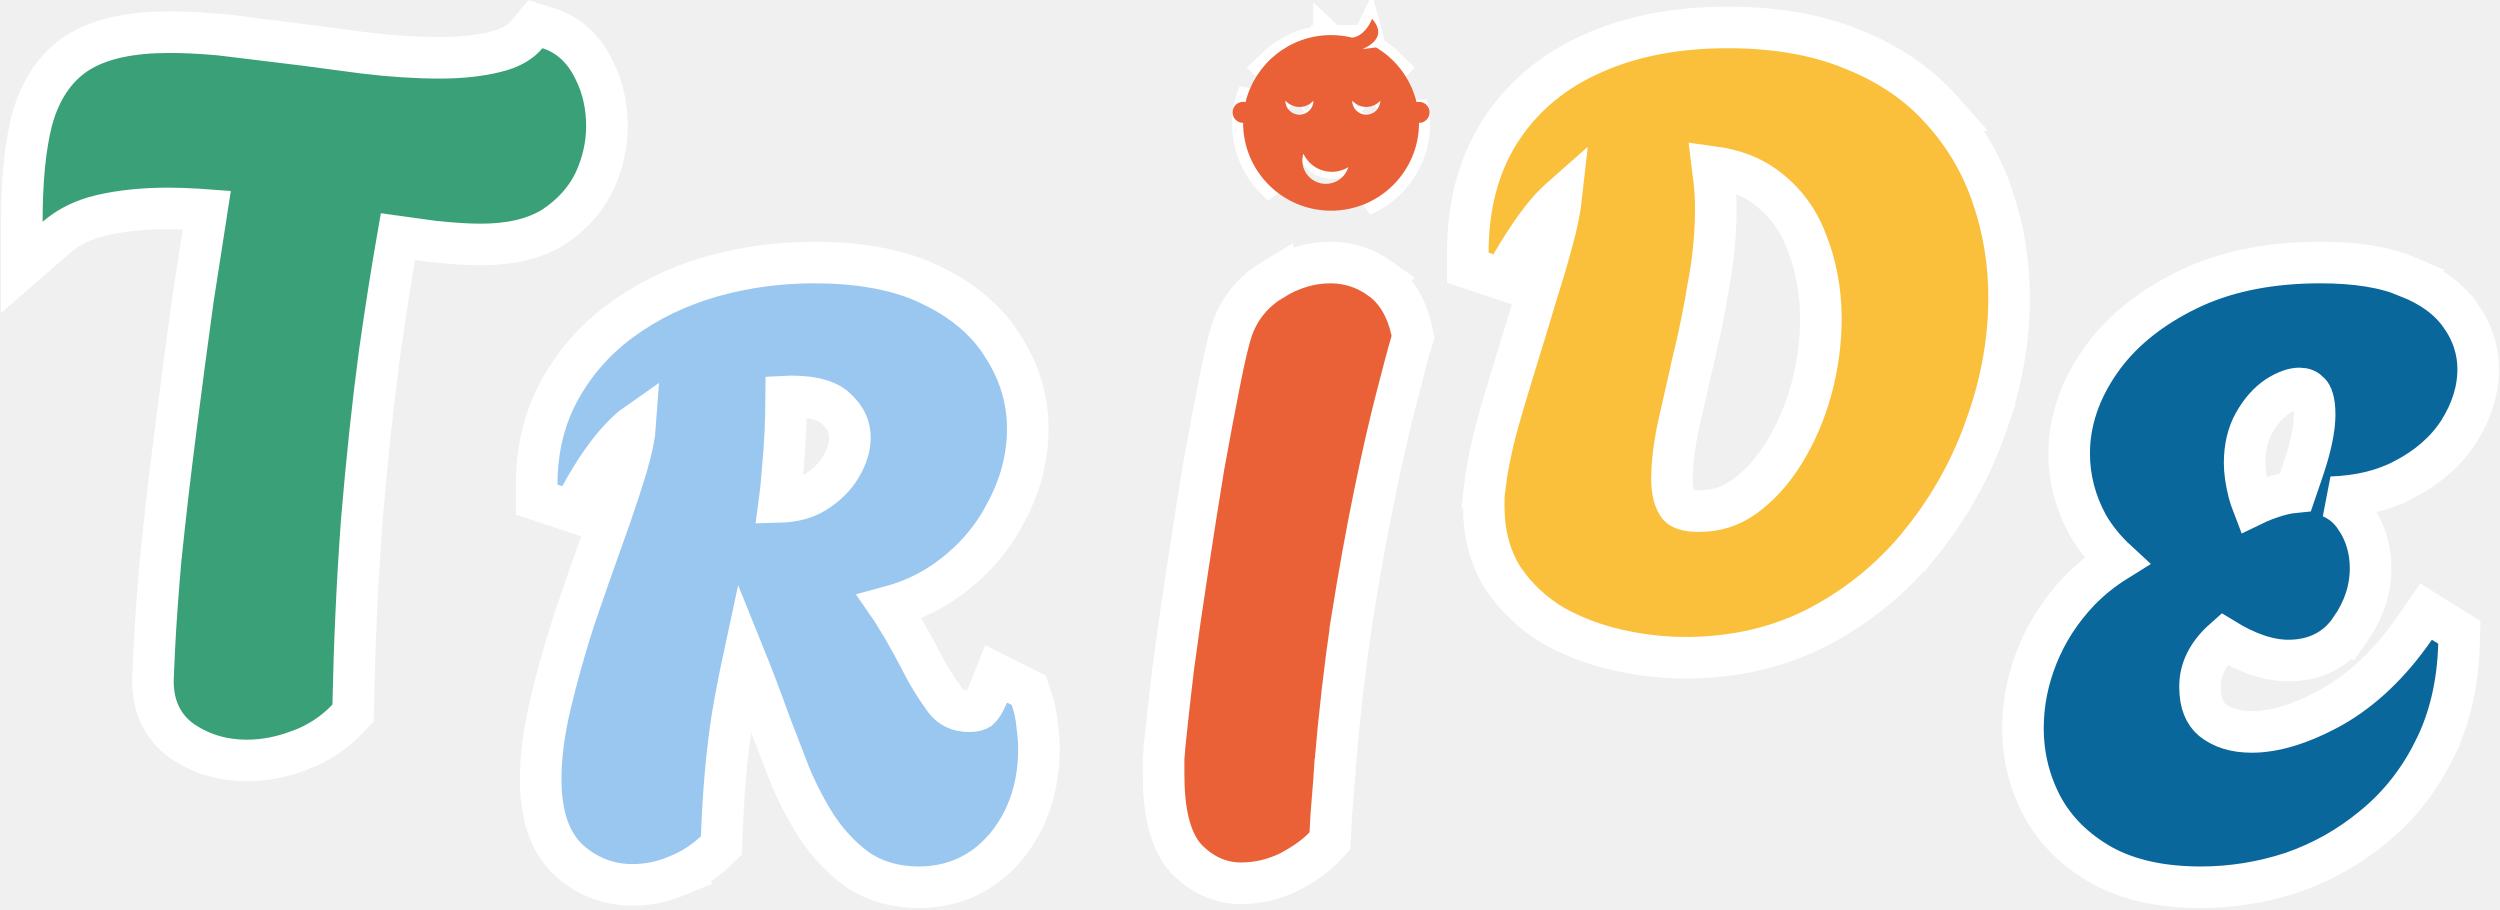
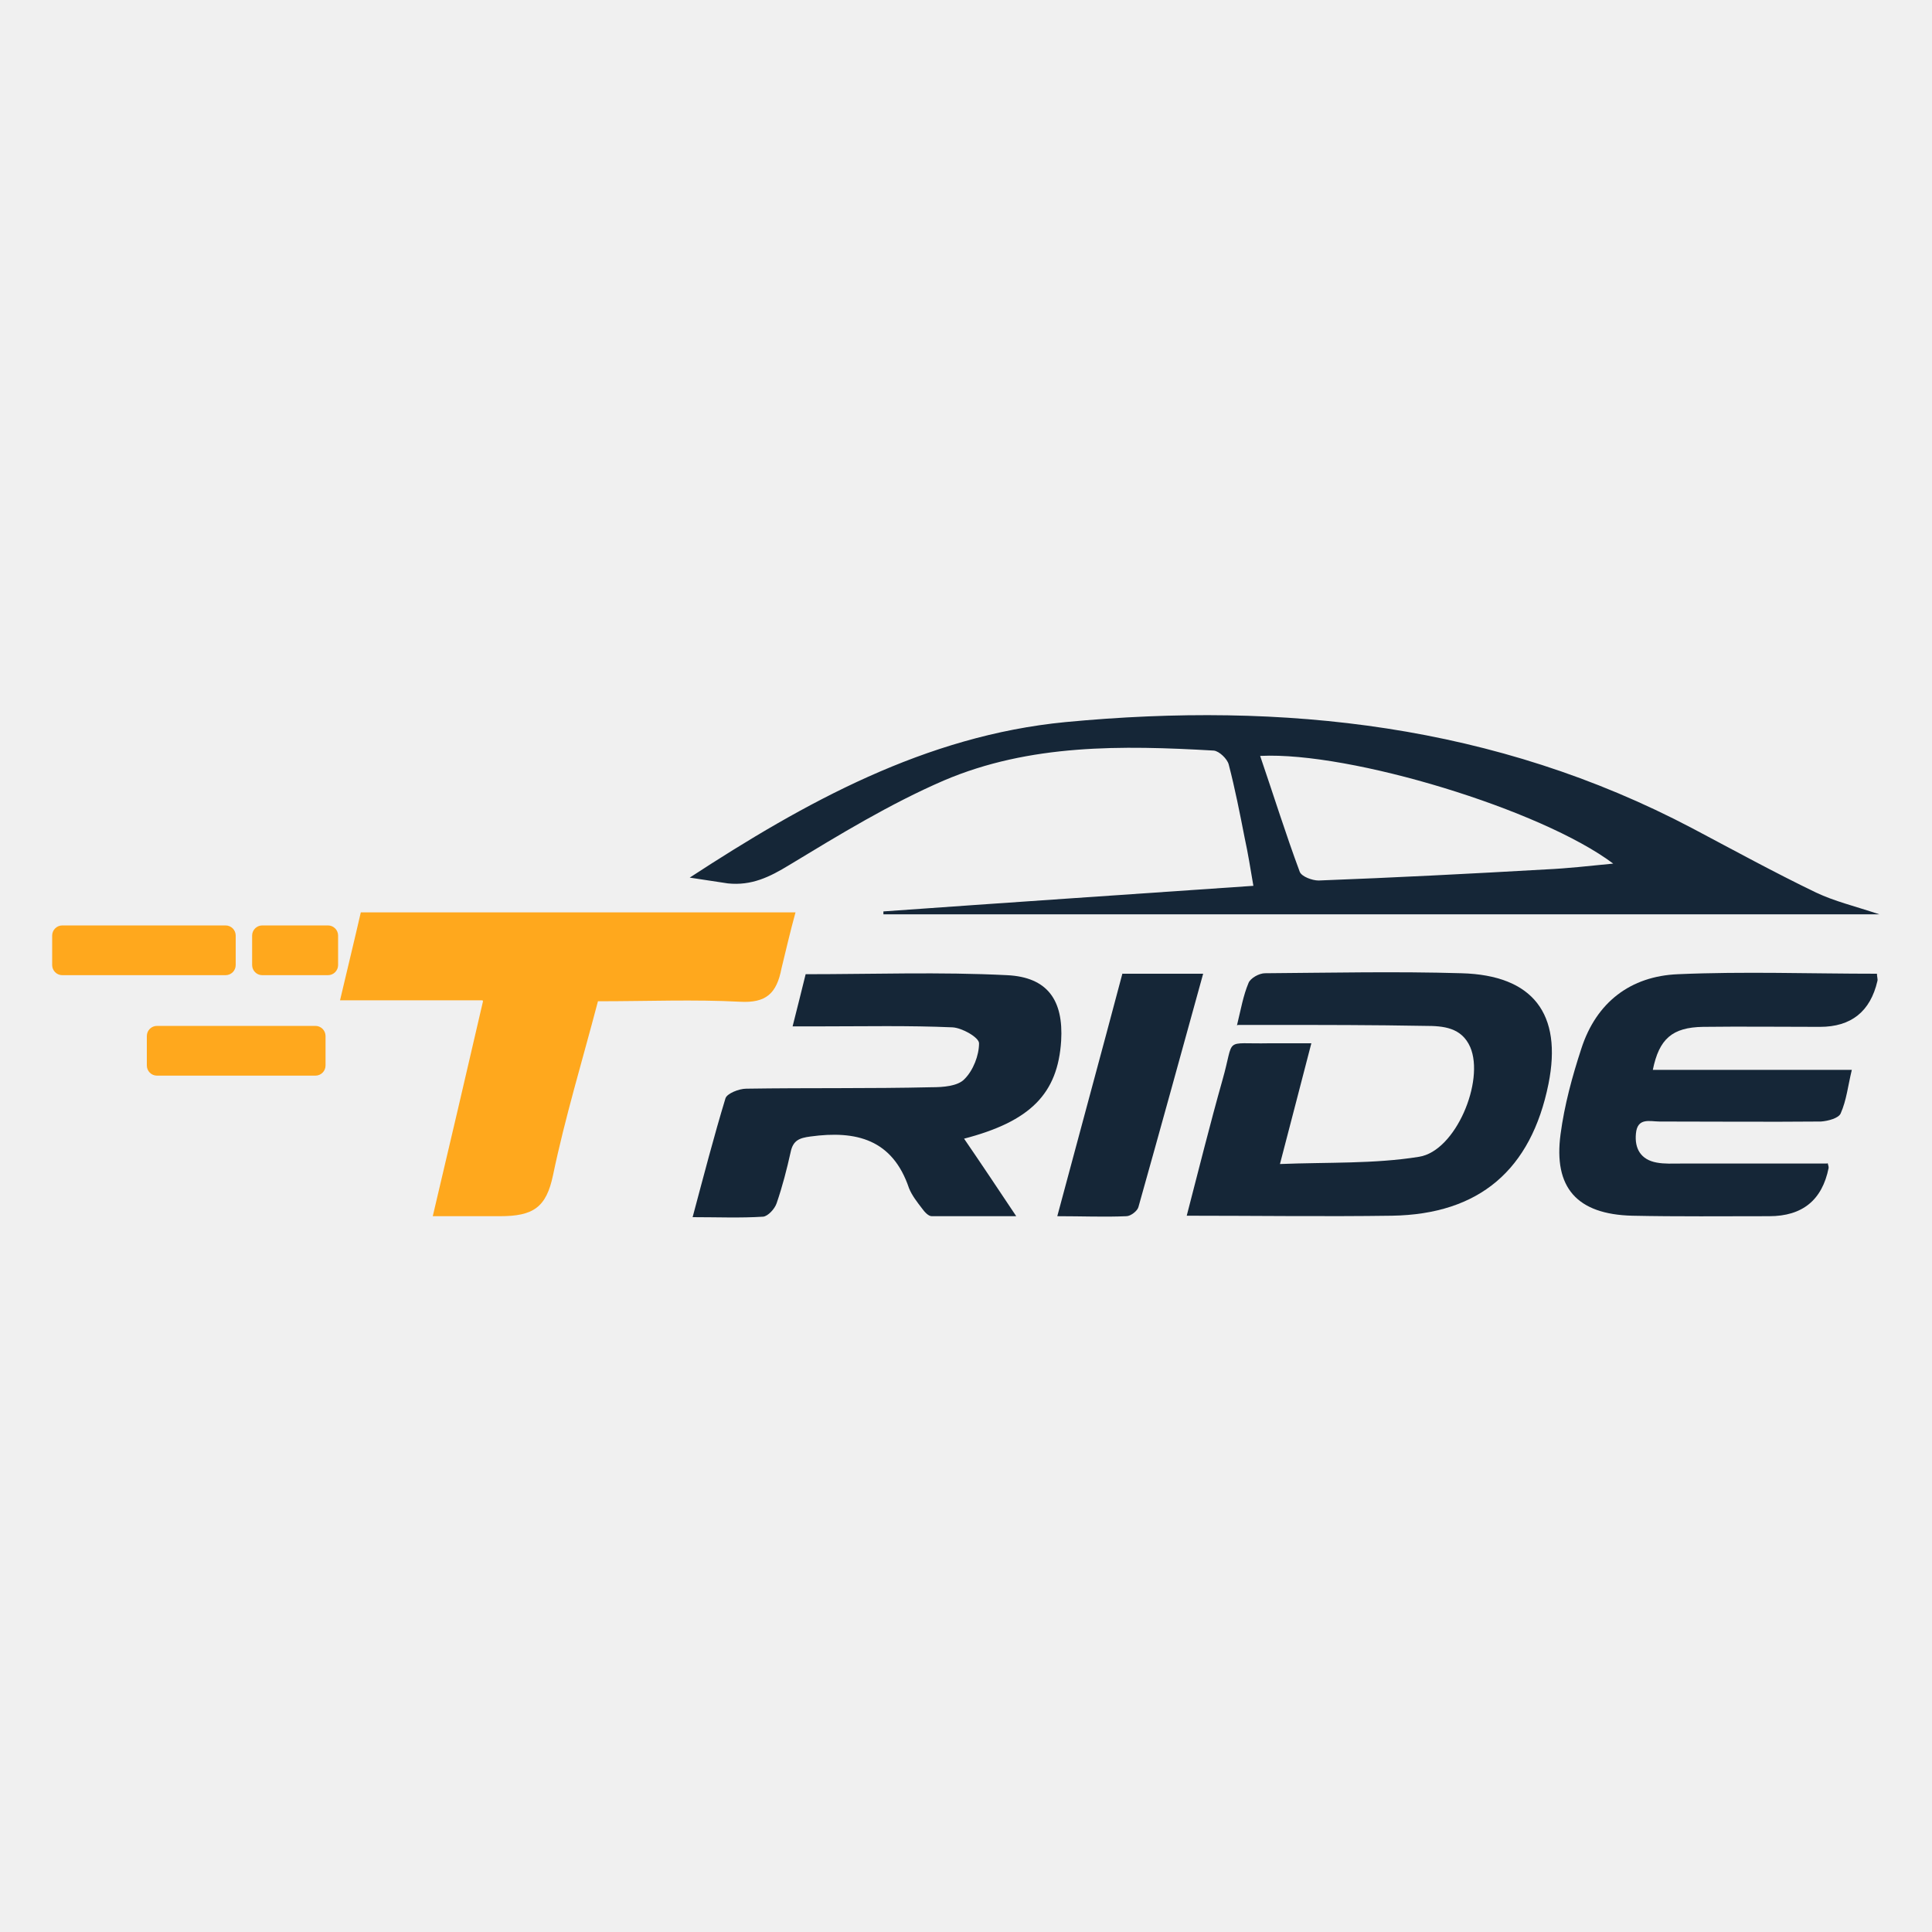
- <svg xmlns="http://www.w3.org/2000/svg" width="176" height="64" viewBox="0 0 176 64" fill="none">
-   <path d="M38.63 2C40.041 2.448 41.077 3.439 41.758 4.788L41.877 5.023C42.45 6.208 42.727 7.499 42.727 8.871C42.727 10.206 42.432 11.505 41.858 12.753L41.852 12.764L41.848 12.775C41.229 14.066 40.258 15.126 38.998 15.964L38.98 15.977L38.962 15.988C37.577 16.852 35.825 17.211 33.839 17.211C32.921 17.211 31.817 17.139 30.539 17.002L30.51 17L30.48 16.996C29.696 16.88 28.873 16.764 28.011 16.648C27.599 19.003 27.169 21.731 26.725 24.836C26.238 28.5 25.817 32.456 25.463 36.704C25.153 40.946 24.955 45.255 24.866 49.632L24.855 50.2L24.464 50.61C23.501 51.624 22.348 52.373 21.021 52.85L21.02 52.849C19.811 53.3 18.596 53.537 17.383 53.537C15.735 53.537 14.221 53.107 12.893 52.223L12.869 52.208C11.373 51.169 10.712 49.592 10.77 47.754V47.748L10.854 45.806C10.956 43.815 11.107 41.676 11.31 39.391L11.312 39.37C11.625 36.33 11.983 33.246 12.386 30.119C12.788 26.954 13.19 23.922 13.592 21.023L13.596 21.001C13.944 18.742 14.266 16.672 14.56 14.791L13.818 14.738C13.083 14.695 12.421 14.674 11.83 14.674C10.052 14.674 8.475 14.843 7.09 15.168L6.625 15.293C5.565 15.609 4.685 16.089 3.959 16.719L1.537 18.822V15.615C1.537 12.748 1.763 10.342 2.252 8.44L2.255 8.427L2.259 8.415C2.821 6.376 3.866 4.74 5.487 3.7L5.497 3.693L5.508 3.687C7.134 2.68 9.323 2.266 11.898 2.266C13.764 2.266 15.819 2.428 18.058 2.748L18.057 2.749C20.284 3.016 22.534 3.304 24.806 3.615L25.63 3.722C27.535 3.955 29.312 4.069 30.962 4.069C32.476 4.069 33.781 3.922 34.89 3.645L34.901 3.642L35.284 3.538C36.137 3.276 36.698 2.896 37.065 2.458L37.693 1.704L38.63 2Z" fill="#3AA078" stroke="white" stroke-width="2.926" />
-   <path d="M57.314 18.483C60.622 18.483 63.446 19.004 65.7 20.144H65.701C67.87 21.207 69.56 22.641 70.668 24.482L70.872 24.813C71.854 26.479 72.355 28.28 72.355 30.195C72.355 32.246 71.818 34.232 70.785 36.138L70.786 36.139C69.771 38.079 68.316 39.693 66.447 40.978L66.441 40.982C65.291 41.765 64.018 42.337 62.634 42.712C62.755 42.887 62.874 43.067 62.986 43.253H62.987C63.427 43.955 63.874 44.729 64.329 45.572L64.786 46.438L64.79 46.446L64.793 46.455C65.276 47.419 65.846 48.351 66.504 49.252C66.922 49.798 67.452 50.071 68.255 50.071C68.62 50.071 68.817 49.994 68.93 49.924C69.077 49.79 69.301 49.5 69.535 48.918L70.124 47.444L71.545 48.153L71.882 48.321L72.424 48.592L72.617 49.167C72.831 49.807 72.968 50.449 73.019 51.087C73.098 51.652 73.141 52.194 73.141 52.711C73.141 55.352 72.399 57.67 70.848 59.572L70.842 59.579L70.837 59.585C69.248 61.489 67.152 62.463 64.665 62.463C63.109 62.463 61.682 62.082 60.442 61.273L60.387 61.236C59.3 60.455 58.361 59.467 57.563 58.294L57.552 58.279L57.542 58.264C56.821 57.143 56.184 55.93 55.63 54.627L55.621 54.603L55.611 54.578C55.125 53.31 54.658 52.099 54.21 50.943L54.204 50.928L54.198 50.911C53.54 49.087 52.939 47.504 52.394 46.159C52.084 47.6 51.81 49.007 51.574 50.382C51.175 52.921 50.918 55.767 50.808 58.923L50.788 59.523L50.35 59.936C49.546 60.694 48.625 61.276 47.598 61.681L47.599 61.682C46.607 62.088 45.577 62.295 44.521 62.295C42.842 62.295 41.339 61.707 40.071 60.582L40.049 60.562C38.605 59.227 38.064 57.182 38.064 54.839C38.064 53.203 38.309 51.405 38.778 49.456L39.139 48.017C39.518 46.569 39.95 45.09 40.435 43.582L40.443 43.558C41.119 41.572 41.795 39.64 42.471 37.764L42.95 36.415C43.407 35.101 43.8 33.896 44.129 32.799C44.498 31.539 44.682 30.588 44.728 29.909C44.461 30.096 44.13 30.382 43.739 30.802L43.73 30.81L43.721 30.82C42.834 31.739 41.877 33.093 40.865 34.933L40.278 36.001L39.122 35.616L38.785 35.505L37.784 35.171V34.116C37.784 31.657 38.32 29.41 39.426 27.414L39.632 27.053C40.616 25.386 41.887 23.954 43.437 22.765L43.774 22.515C45.604 21.176 47.685 20.172 50.002 19.494L50.008 19.492L50.449 19.37C52.657 18.778 54.947 18.483 57.314 18.483ZM55.351 27.916C55.344 29.591 55.271 31.218 55.123 32.796C55.059 33.716 54.974 34.563 54.87 35.336C55.898 35.309 56.717 35.072 57.377 34.669C58.218 34.141 58.805 33.538 59.193 32.874L59.198 32.866L59.202 32.858C59.649 32.114 59.834 31.438 59.834 30.811C59.834 30.085 59.572 29.45 58.94 28.845L58.917 28.823L58.896 28.801C58.438 28.324 57.501 27.906 55.687 27.906C55.58 27.906 55.468 27.91 55.351 27.916Z" fill="#9AC7F0" stroke="white" stroke-width="2.926" />
-   <path d="M93.649 18.483C94.923 18.483 96.101 18.856 97.136 19.595L97.135 19.596C98.351 20.436 99.052 21.77 99.398 23.325L99.481 23.698L99.371 24.063C99.156 24.777 98.807 26.076 98.321 27.981L98.32 27.988C97.842 29.823 97.323 32.093 96.765 34.803C96.21 37.499 95.672 40.477 95.152 43.739L95.153 43.74C94.673 46.985 94.283 50.38 93.987 53.927C93.986 53.935 93.986 53.944 93.986 53.952L93.985 53.953C93.947 54.597 93.89 55.346 93.816 56.198V56.204C93.743 57.001 93.688 57.818 93.652 58.655L93.628 59.191L93.264 59.585C92.664 60.234 91.837 60.81 90.867 61.335L90.845 61.346L90.824 61.357C89.73 61.903 88.571 62.182 87.365 62.182C85.863 62.182 84.561 61.548 83.503 60.444L83.481 60.421L83.46 60.396C82.297 59.07 81.918 56.944 81.918 54.503V53.357L81.927 53.277C81.964 52.945 81.974 52.772 81.974 52.711V52.638L81.982 52.565C82.133 51.06 82.34 49.201 82.602 46.993L82.603 46.983L82.605 46.972C82.906 44.722 83.243 42.378 83.619 39.942C83.993 37.474 84.368 35.098 84.743 32.815L84.745 32.803L84.748 32.792L85.338 29.588C85.526 28.594 85.705 27.674 85.874 26.828C86.21 25.12 86.507 23.846 86.771 23.098L86.774 23.091L86.778 23.082C87.307 21.642 88.258 20.505 89.581 19.703V19.704C90.861 18.913 92.223 18.483 93.649 18.483Z" fill="#EA6137" stroke="white" stroke-width="2.926" />
-   <path d="M121.63 1.932C124.98 1.932 127.943 2.436 130.479 3.494H130.48C132.98 4.5 135.067 5.911 136.695 7.745H136.694C138.321 9.535 139.523 11.591 140.296 13.902H140.297C141.062 16.152 141.44 18.515 141.44 20.982C141.44 23.958 140.903 26.938 139.844 29.918L139.845 29.918C138.817 32.877 137.315 35.599 135.344 38.079L135.343 38.078C133.505 40.398 131.281 42.297 128.68 43.77L128.154 44.059L128.147 44.063C125.298 45.566 122.124 46.304 118.656 46.304C117.281 46.304 115.895 46.165 114.501 45.89L113.902 45.764C112.276 45.399 110.759 44.828 109.358 44.046L109.336 44.034L109.313 44.02C107.905 43.168 106.739 42.071 105.831 40.734L105.815 40.711L105.801 40.689C104.884 39.225 104.456 37.527 104.456 35.656V35.152C104.456 34.888 104.483 34.606 104.522 34.318H104.521C104.644 33.22 104.902 31.9 105.285 30.372L105.29 30.355L105.294 30.338C105.71 28.827 106.183 27.224 106.711 25.531L107.479 23.035C107.731 22.207 107.978 21.384 108.22 20.566L108.224 20.551L108.229 20.538C108.745 18.917 109.166 17.453 109.493 16.145C109.71 15.253 109.842 14.525 109.906 13.947C109.882 13.968 109.857 13.989 109.832 14.011L109.513 14.308C108.687 15.1 107.647 16.511 106.396 18.642L105.795 19.664L104.672 19.29L104.335 19.177L103.334 18.844V17.79C103.334 14.544 104.058 11.683 105.58 9.278L105.584 9.272L105.882 8.825C107.405 6.626 109.473 4.951 112.046 3.799L112.571 3.571C115.221 2.465 118.252 1.932 121.63 1.932ZM120.607 12.139L120.688 12.758C120.758 13.38 120.792 14.012 120.792 14.653C120.792 16.457 120.615 18.292 120.267 20.158L120.268 20.159C119.964 21.974 119.603 23.735 119.186 25.443L119.187 25.444C118.815 27.114 118.46 28.675 118.125 30.125L118.025 30.636C117.809 31.807 117.706 32.825 117.706 33.696C117.706 34.663 117.911 35.241 118.158 35.583L118.202 35.634C118.334 35.77 118.681 35.985 119.609 35.985C120.805 35.985 121.853 35.649 122.797 34.971C123.856 34.201 124.795 33.174 125.603 31.864C126.423 30.532 127.062 29.054 127.514 27.423C127.966 25.754 128.19 24.093 128.19 22.438C128.19 20.485 127.848 18.673 127.173 16.989L127.168 16.977L127.164 16.965C126.554 15.364 125.572 14.085 124.198 13.096C123.255 12.417 122.057 11.952 120.561 11.749C120.577 11.879 120.594 12.009 120.607 12.139Z" fill="#FAC03C" stroke="white" stroke-width="2.926" />
-   <path d="M163.349 18.483C165.804 18.483 167.899 18.791 169.54 19.499L169.539 19.5C171.11 20.126 172.396 21.012 173.238 22.236H173.239C174.041 23.366 174.463 24.63 174.463 25.995C174.463 27.511 173.984 28.971 173.117 30.356L173.112 30.365L173.106 30.374C172.201 31.775 170.911 32.887 169.304 33.731L169.303 33.73C167.808 34.533 166.063 34.939 164.116 35.007C164.807 35.311 165.403 35.798 165.854 36.496H165.856C166.552 37.537 166.888 38.721 166.888 39.997C166.888 41.519 166.406 42.944 165.507 44.245L165.506 44.244C164.495 45.765 162.95 46.501 161.104 46.501C159.646 46.501 158.127 45.936 156.582 44.99C155.363 46.069 154.881 47.185 154.881 48.343C154.881 49.549 155.232 50.243 155.746 50.681C156.409 51.213 157.297 51.528 158.523 51.528C160.101 51.528 161.986 50.984 164.21 49.751C166.338 48.534 168.274 46.704 170.001 44.206L170.795 43.057L171.979 43.797L172.428 44.076L173.14 44.52L173.115 45.359C173.035 48.148 172.454 50.66 171.333 52.861L171.334 52.862C170.273 54.98 168.854 56.771 167.077 58.215C165.373 59.63 163.463 60.703 161.357 61.431L161.334 61.438C159.244 62.12 157.109 62.463 154.933 62.463C152.261 62.463 149.926 61.986 148.005 60.94L147.993 60.934L147.982 60.928C146.133 59.879 144.704 58.497 143.77 56.765L143.766 56.759L143.763 56.753C142.865 55.045 142.416 53.205 142.416 51.255C142.416 49.528 142.755 47.831 143.419 46.174C144.089 44.502 145.07 42.985 146.349 41.627L146.356 41.618L146.364 41.61C147.157 40.794 148.043 40.083 149.017 39.477C148.208 38.731 147.529 37.901 146.992 36.982L146.969 36.941C146.111 35.357 145.67 33.681 145.67 31.931C145.67 29.649 146.424 27.477 147.84 25.44L148.117 25.056C149.541 23.161 151.507 21.627 153.95 20.426L154.458 20.186C157.023 19.034 160 18.483 163.349 18.483ZM161.89 27.346C161.516 27.346 160.994 27.486 160.296 27.936C159.691 28.349 159.146 28.948 158.68 29.787C158.258 30.544 158.022 31.468 158.022 32.604C158.023 33.163 158.112 33.842 158.314 34.653C158.392 34.949 158.489 35.248 158.606 35.55C158.887 35.414 159.163 35.293 159.436 35.19L159.745 35.08C160.372 34.852 160.994 34.697 161.602 34.639L162.133 33.084C162.707 31.401 162.952 30.117 162.952 29.187C162.952 28.183 162.732 27.791 162.614 27.664C162.403 27.437 162.192 27.346 161.89 27.346Z" fill="#09679C" stroke="white" stroke-width="2.926" />
-   <path d="M96.497 6.962H96.841C96.841 6.892 96.821 6.824 96.783 6.766L96.739 6.713L96.685 6.67C96.629 6.632 96.562 6.611 96.494 6.611C96.425 6.611 96.358 6.632 96.302 6.67L96.248 6.713C96.182 6.778 96.145 6.868 96.145 6.962H96.494M96.497 6.962L96.494 6.959M96.497 6.962H96.494M96.497 6.962L96.494 6.959M96.494 6.959V6.962M96.494 6.959V6.962M91.203 6.962H91.547C91.547 6.892 91.526 6.824 91.488 6.766L91.444 6.713L91.391 6.67C91.335 6.632 91.268 6.611 91.199 6.611C91.13 6.611 91.063 6.632 91.007 6.67L90.954 6.713C90.888 6.778 90.85 6.868 90.85 6.962H91.195M91.203 6.962L91.199 6.958M91.203 6.962H91.199M91.203 6.962L91.199 6.958M91.199 6.958L91.195 6.962M91.199 6.958L91.195 6.962M91.199 6.958V6.962M91.199 6.958V6.962M91.195 6.962H91.199M99.055 7.424L99.211 8.062V8.723C99.21 10.981 97.843 12.921 95.888 13.764C96.15 13.436 96.351 13.058 96.473 12.648L97.46 9.347C97.776 9.219 98.069 9.03 98.315 8.784C98.705 8.395 98.953 7.894 99.037 7.356C99.043 7.379 99.05 7.401 99.055 7.424ZM88.621 6.962C88.621 7.56 88.83 8.136 89.206 8.595L89.377 8.784C89.692 9.098 90.08 9.32 90.501 9.438L90.109 10.749C89.889 11.486 89.933 12.274 90.227 12.977C88.992 11.97 88.203 10.438 88.203 8.723V8.061L88.358 7.423C88.425 7.147 88.514 6.88 88.621 6.622V6.962ZM93.776 3.234C94.209 3.239 94.628 3.293 95.029 3.391L95.288 3.455L95.423 3.438L96.193 3.823L96.197 3.825L96.221 3.774L96.375 4.334L96.918 4.263C97.147 4.428 97.363 4.611 97.564 4.808L96.515 5.989C96.513 5.991 96.511 5.992 96.51 5.993L96.508 5.995C96.507 5.996 96.503 5.997 96.499 5.997C96.494 5.997 96.49 5.997 96.488 5.996L96.486 5.994C96.485 5.994 96.484 5.993 96.481 5.99H96.48L96.385 5.9L93.916 3.556V6.962C93.916 7.646 94.188 8.301 94.672 8.784C95.155 9.267 95.811 9.537 96.494 9.537C96.549 9.537 96.603 9.532 96.657 9.528L94.302 10.984C93.814 11.286 93.173 11.123 92.888 10.629L92.78 10.438L92.155 9.351C92.476 9.223 92.771 9.033 93.02 8.784C93.504 8.301 93.776 7.646 93.776 6.962V3.234ZM91.22 5.989C91.218 5.992 91.216 5.993 91.216 5.993L91.214 5.995C91.212 5.996 91.208 5.997 91.204 5.997C91.199 5.997 91.195 5.997 91.193 5.996L91.191 5.994C91.19 5.993 91.189 5.992 91.186 5.99H91.185L91.091 5.9L89.893 4.764C90.875 3.823 92.205 3.241 93.672 3.232L91.22 5.989Z" fill="#48A0FF" stroke="white" stroke-width="2.926" />
-   <path fill-rule="evenodd" clip-rule="evenodd" d="M96.594 1.319C97.301 2.127 97.044 2.726 96.497 3.132L96.501 3.134L96.49 3.137C96.319 3.263 96.12 3.371 95.913 3.46L96.871 3.337C98.28 4.175 99.327 5.555 99.724 7.188C99.78 7.175 99.839 7.168 99.899 7.168C100.309 7.168 100.642 7.5 100.642 7.909C100.642 8.319 100.309 8.651 99.899 8.651C99.899 12.065 97.126 14.833 93.706 14.833C90.286 14.833 87.514 12.065 87.514 8.651C87.103 8.651 86.771 8.319 86.771 7.909C86.771 7.5 87.103 7.168 87.514 7.168C87.574 7.168 87.632 7.175 87.688 7.188C88.347 4.481 90.791 2.47 93.706 2.47C94.219 2.47 94.717 2.532 95.193 2.649C95.953 2.559 96.437 1.75 96.594 1.319ZM91.755 10.824C91.63 11.243 91.676 11.695 91.884 12.079C92.092 12.464 92.445 12.75 92.865 12.875C93.284 13 93.737 12.954 94.122 12.746C94.507 12.539 94.794 12.186 94.92 11.768C93.862 12.422 92.471 12.07 91.852 10.993L91.755 10.824ZM92.468 7.085C91.972 7.643 91.112 7.679 90.571 7.166L90.486 7.085C90.486 7.348 90.591 7.599 90.776 7.785C90.962 7.97 91.214 8.074 91.477 8.074C91.74 8.074 91.992 7.97 92.178 7.785C92.364 7.599 92.468 7.348 92.468 7.085ZM97.174 7.085C96.678 7.643 95.819 7.679 95.277 7.166L95.193 7.085C95.193 7.348 95.297 7.599 95.483 7.785C95.669 7.97 95.921 8.074 96.183 8.074C96.446 8.074 96.698 7.97 96.884 7.785C97.07 7.599 97.174 7.348 97.174 7.085Z" fill="#EA6137" />
+ <svg xmlns="http://www.w3.org/2000/svg" id="Layer_1" version="1.1" viewBox="0 0 40 40">
+   <defs>
+     <style>
+       .st0 {
+         fill: #152637;
+       }
+ 
+       .st1 {
+         fill: #ffa81d;
+       }
+     </style>
+   </defs>
+   <path class="st0" d="M14.28,18.17c2.39-1.56,4.88-2.94,7.78-3.22,4.52-.43,8.9.05,12.98,2.2.85.45,1.69.91,2.56,1.33.38.18.8.28,1.31.45h-20.62s0-.04,0-.06c2.52-.18,5.05-.35,7.66-.53-.06-.35-.11-.67-.18-.99-.1-.51-.2-1.02-.33-1.52-.03-.12-.2-.28-.31-.29-1.9-.11-3.81-.14-5.59.62-1.11.48-2.16,1.12-3.2,1.75-.41.25-.78.43-1.27.38l-.79-.12ZM26.09,15.65c.28.82.53,1.62.82,2.4.04.1.26.18.39.18,1.57-.06,3.14-.14,4.71-.23.44-.02.88-.07,1.39-.12-1.49-1.12-5.44-2.32-7.3-2.23Z" />
+   <g>
+     <path class="st0" d="M25.61,21.23c.08-.33.13-.62.24-.88.04-.1.22-.2.34-.2,1.36-.01,2.72-.04,4.07,0,1.48.04,2.09.84,1.8,2.29-.36,1.78-1.43,2.7-3.24,2.73-1.4.02-2.8,0-4.25,0,.25-.96.48-1.89.74-2.81.26-.91,0-.74.97-.76.26,0,.52,0,.87,0-.21.82-.42,1.61-.65,2.5.99-.04,1.95,0,2.88-.15.76-.12,1.36-1.57,1.06-2.27-.18-.41-.56-.44-.93-.44-1.07-.02-2.13-.02-3.2-.02-.21,0-.42,0-.68,0Z" />
+     <path class="st0" d="M37.84,24.08c.02.07.02.08.02.1q-.2,1-1.23,1c-.95,0-1.89.01-2.84-.01-1.14-.03-1.63-.58-1.48-1.69.08-.6.24-1.19.43-1.77.31-.96,1.02-1.5,2-1.54,1.37-.06,2.74-.01,4.12-.01,0,.06.02.11.01.15q-.22.95-1.19.95c-.81,0-1.62-.01-2.42,0-.64.01-.91.25-1.04.89h4.12c-.08.33-.11.63-.23.9-.04.1-.26.16-.41.17-1.11.01-2.23,0-3.34,0-.2,0-.46-.09-.49.25-.03.31.1.54.43.6.16.03.33.02.5.02,1.01,0,2.01,0,3.03,0Z" />
+     <path class="st0" d="M19.95,23.56c.37.54.71,1.05,1.09,1.62-.62,0-1.18,0-1.75,0-.07,0-.15-.09-.2-.16-.1-.13-.21-.27-.27-.42-.34-1.01-1.09-1.2-2.04-1.07-.23.03-.36.08-.41.32-.08.36-.17.71-.29,1.06-.04.12-.18.27-.28.28-.47.03-.94.01-1.46.01.23-.86.44-1.67.68-2.46.03-.1.28-.2.43-.2,1.28-.02,2.56,0,3.84-.03.23,0,.54-.02.68-.17.18-.18.3-.49.3-.74,0-.12-.35-.32-.55-.33-.91-.04-1.83-.02-2.74-.02-.17,0-.33,0-.57,0,.1-.39.18-.72.27-1.08,1.4,0,2.78-.05,4.17.02.84.04,1.17.52,1.12,1.36-.07,1.09-.63,1.67-2.03,2.03Z" />
+     <path class="st0" d="M23.24,20.16h1.67c-.45,1.63-.89,3.23-1.34,4.83-.02.08-.16.19-.25.19-.45.02-.91,0-1.43,0,.46-1.72.91-3.37,1.35-5.03Z" />
+   </g>
+   <path class="st1" d="M9.99,20.71h-2.95c.15-.64.29-1.21.43-1.82h9c-.11.4-.2.79-.29,1.16-.1.52-.32.72-.86.69-.95-.05-1.9-.01-2.94-.01-.32,1.22-.68,2.4-.93,3.6-.14.67-.41.85-1.1.85-.42,0-.85,0-1.39,0,.36-1.52.69-2.94,1.04-4.45Z" />
+   <rect class="st1" x="3.04" y="21.24" width="3.7" height="1.03" rx=".21" ry=".21" />
+   <rect class="st1" x="1.08" y="19.16" width="3.8" height="1.03" rx=".21" ry=".21" />
+   <rect class="st1" x="5.22" y="19.16" width="1.78" height="1.03" rx=".21" ry=".21" />
</svg>
